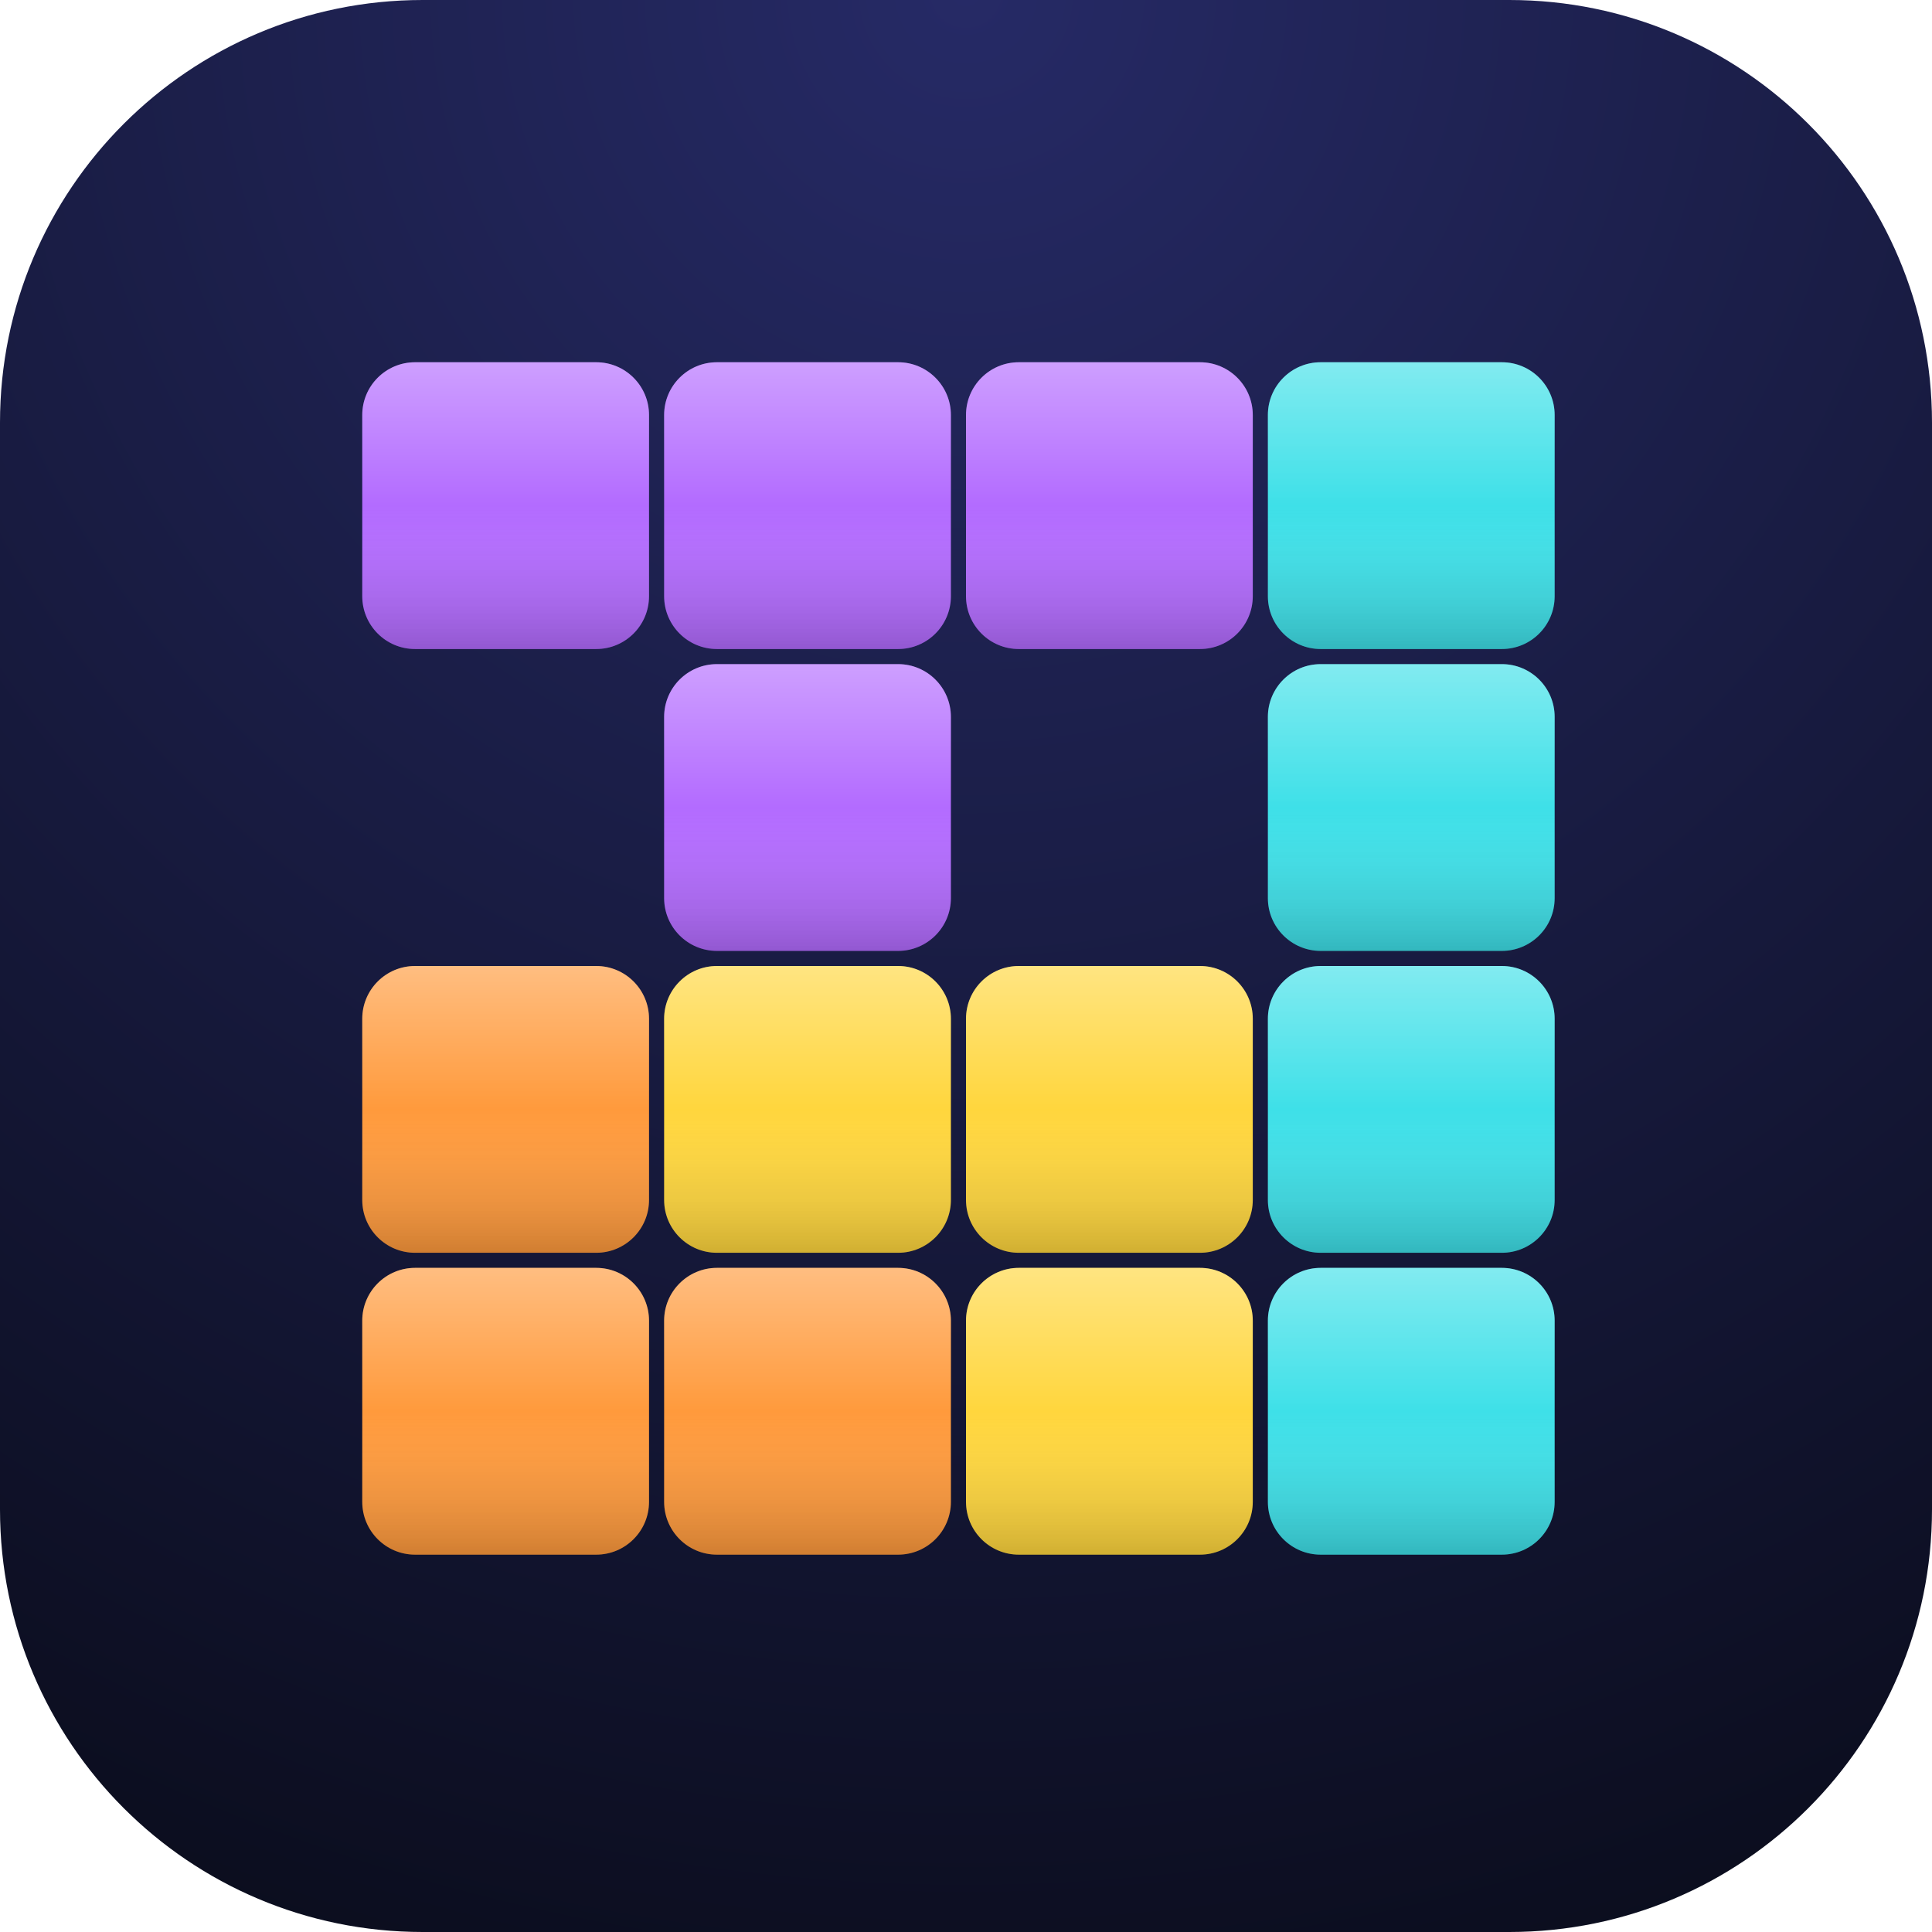
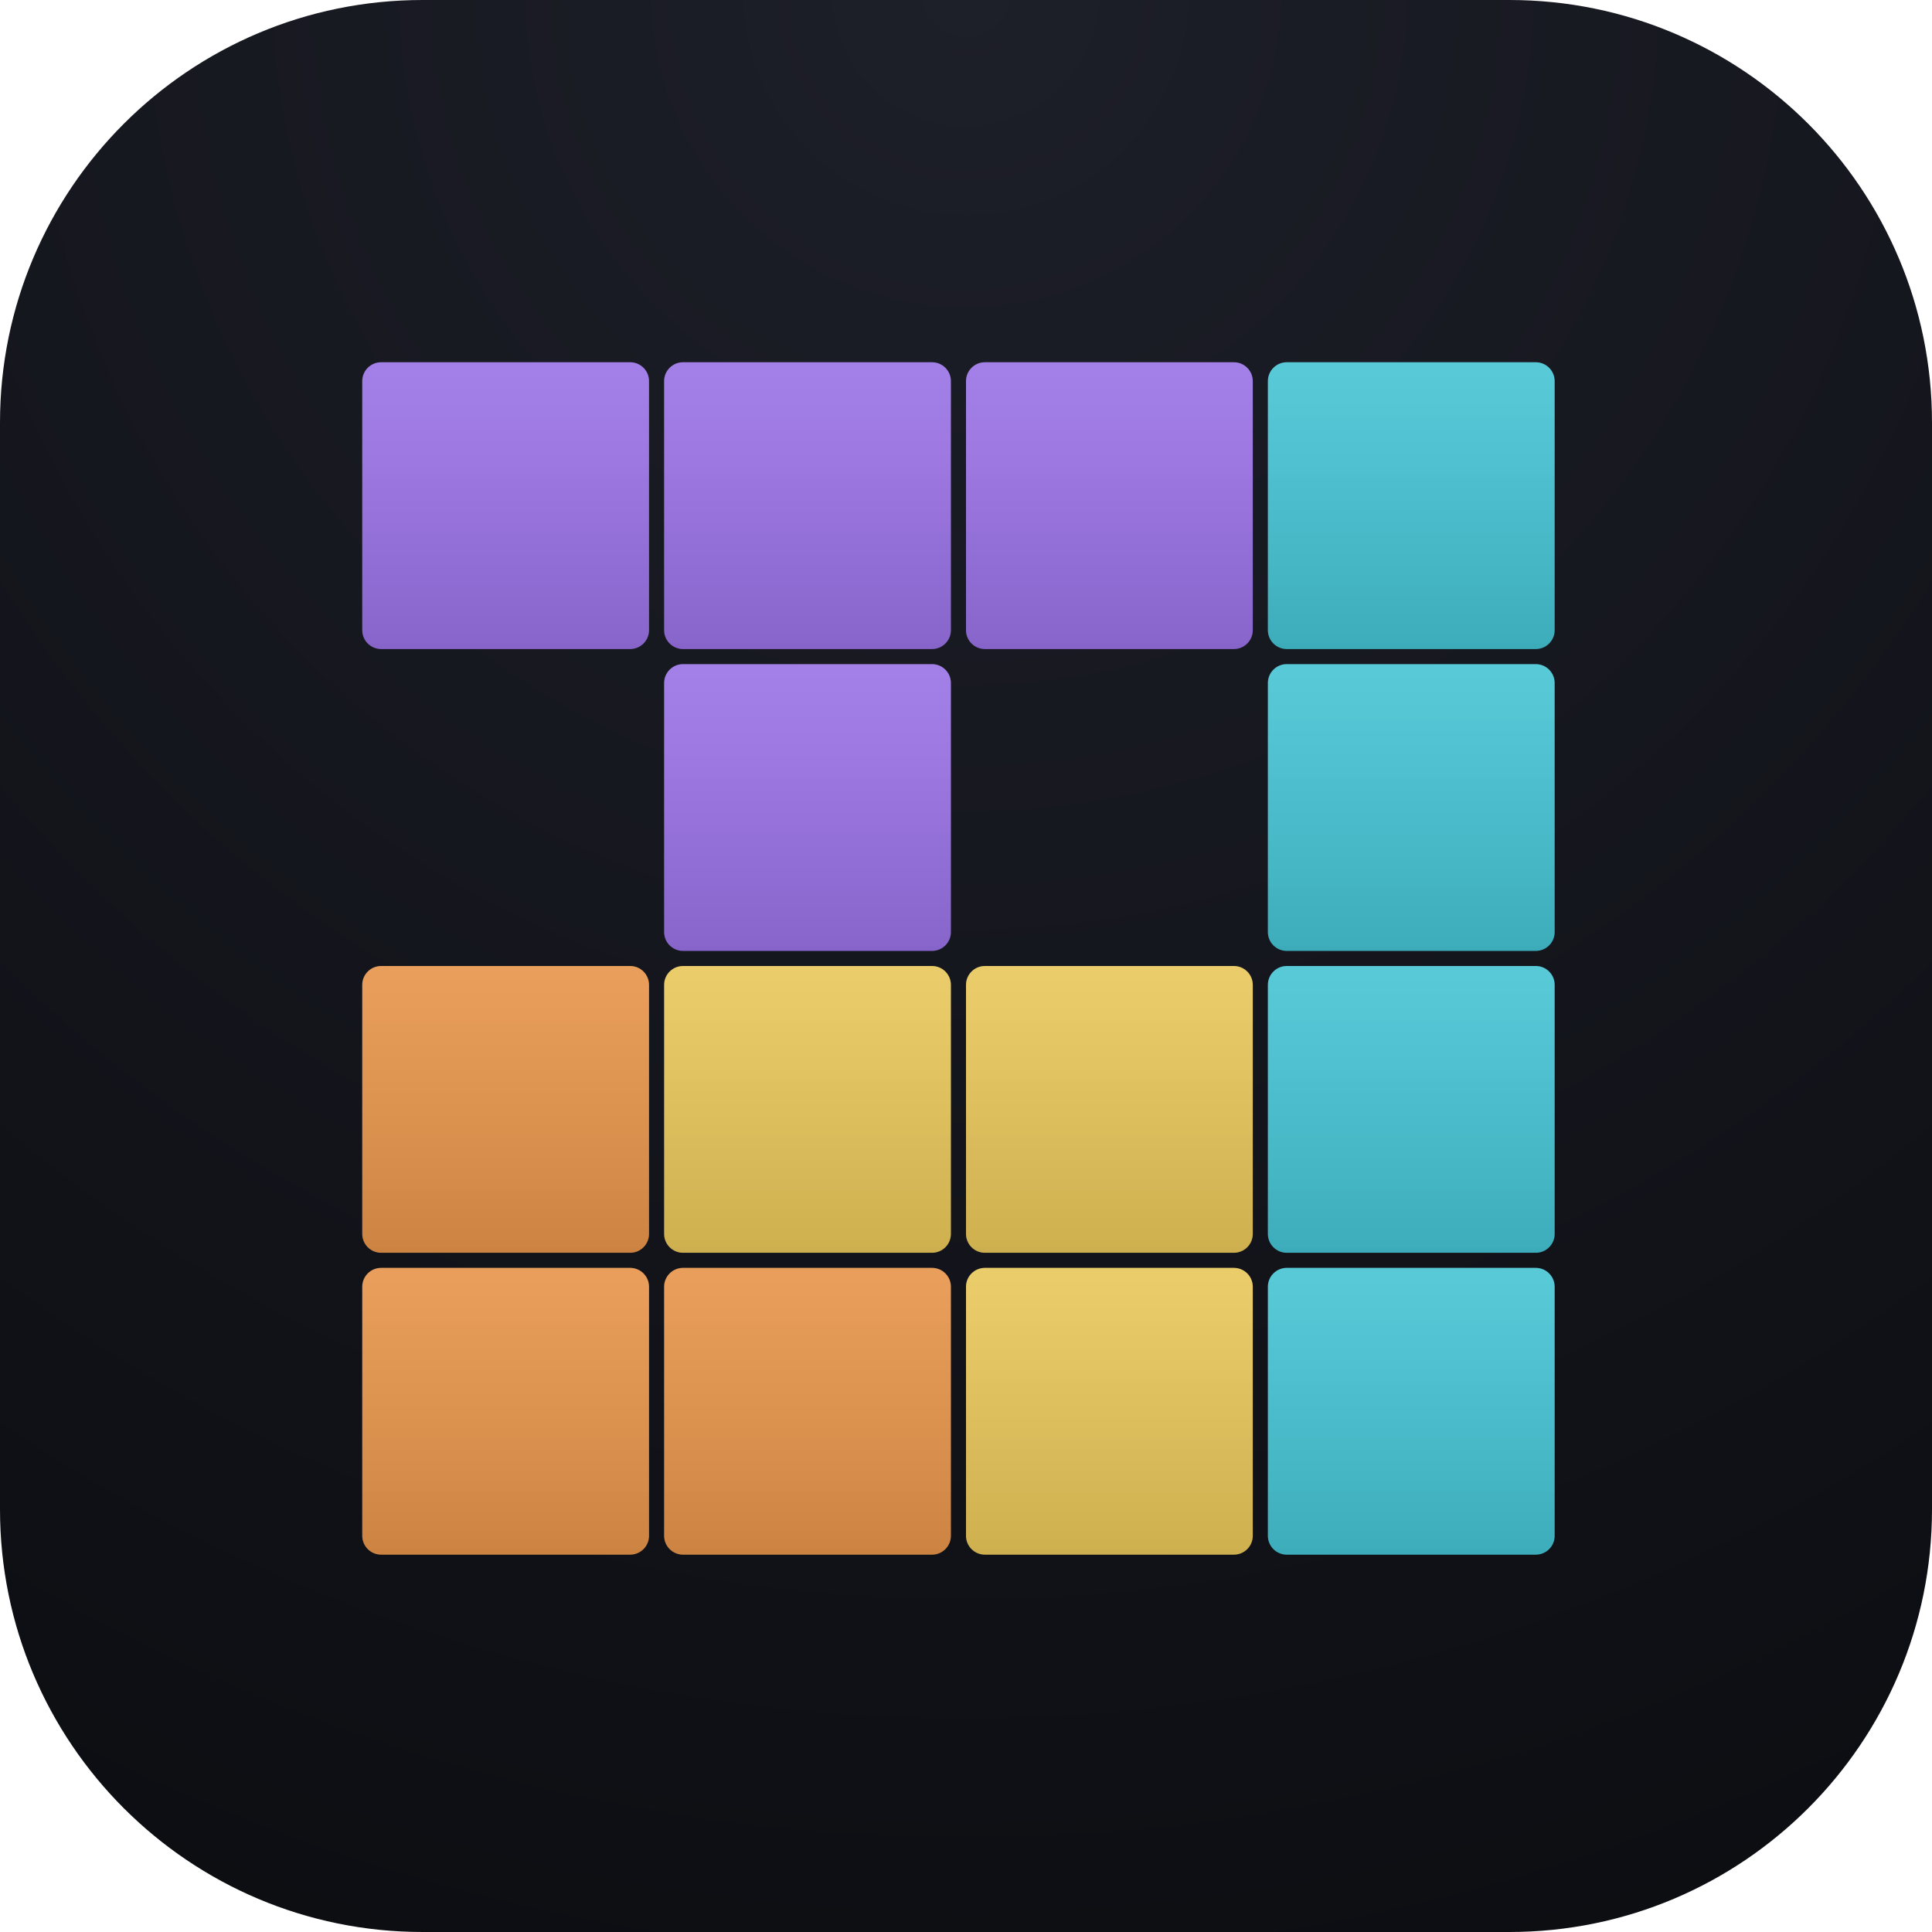
<svg xmlns="http://www.w3.org/2000/svg" viewBox="0 0 512 512">
  <defs>
    <radialGradient id="bg" cx="50%" cy="0%" r="110%">
-       <stop offset="0" stop-color="#262a66" />
-       <stop offset="1" stop-color="#0a0c1b" />
+       <stop offset="0" stop-color="#1d1f29" />
+       <stop offset="1" stop-color="#0c0d11" />
    </radialGradient>
    <linearGradient id="hl" x1="0" y1="0" x2="0" y2="1">
-       <stop offset="0" stop-color="#fff" stop-opacity=".35" />
-       <stop offset=".5" stop-color="#fff" stop-opacity="0" />
-       <stop offset="1" stop-color="#000" stop-opacity=".18" />
+       <stop offset="0" stop-color="#fff" stop-opacity=".1" />
+       <stop offset="1" stop-color="#000" stop-opacity=".12" />
    </linearGradient>
    <g id="b">
-       <rect width="76" height="76" rx="14" />
-       <rect width="76" height="76" rx="14" fill="url(#hl)" />
+       <rect width="76" height="76" rx="5" />
+       <rect width="76" height="76" rx="5" fill="url(#hl)" />
    </g>
  </defs>
  <rect width="512" height="512" rx="112" fill="url(#bg)" />
  <g transform="translate(96 96)">
-     <use href="#b" x="0" y="0" fill="#b36bff" />
-     <use href="#b" x="80" y="0" fill="#b36bff" />
-     <use href="#b" x="160" y="0" fill="#b36bff" />
-     <use href="#b" x="80" y="80" fill="#b36bff" />
-     <use href="#b" x="240" y="0" fill="#3ee0e8" />
-     <use href="#b" x="240" y="80" fill="#3ee0e8" />
-     <use href="#b" x="240" y="160" fill="#3ee0e8" />
-     <use href="#b" x="240" y="240" fill="#3ee0e8" />
-     <use href="#b" x="0" y="160" fill="#ff9a3c" />
-     <use href="#b" x="0" y="240" fill="#ff9a3c" />
-     <use href="#b" x="80" y="240" fill="#ff9a3c" />
-     <use href="#b" x="80" y="160" fill="#ffd63d" />
-     <use href="#b" x="160" y="160" fill="#ffd63d" />
-     <use href="#b" x="160" y="240" fill="#ffd63d" />
+     <use href="#b" x="0" y="0" fill="#9a72e6" />
+     <use href="#b" x="80" y="0" fill="#9a72e6" />
+     <use href="#b" x="160" y="0" fill="#9a72e6" />
+     <use href="#b" x="80" y="80" fill="#9a72e6" />
+     <use href="#b" x="240" y="0" fill="#45c4d4" />
+     <use href="#b" x="240" y="80" fill="#45c4d4" />
+     <use href="#b" x="240" y="160" fill="#45c4d4" />
+     <use href="#b" x="240" y="240" fill="#45c4d4" />
+     <use href="#b" x="0" y="160" fill="#e8954a" />
+     <use href="#b" x="0" y="240" fill="#e8954a" />
+     <use href="#b" x="80" y="240" fill="#e8954a" />
+     <use href="#b" x="80" y="160" fill="#e9c75a" />
+     <use href="#b" x="160" y="160" fill="#e9c75a" />
+     <use href="#b" x="160" y="240" fill="#e9c75a" />
  </g>
</svg>
